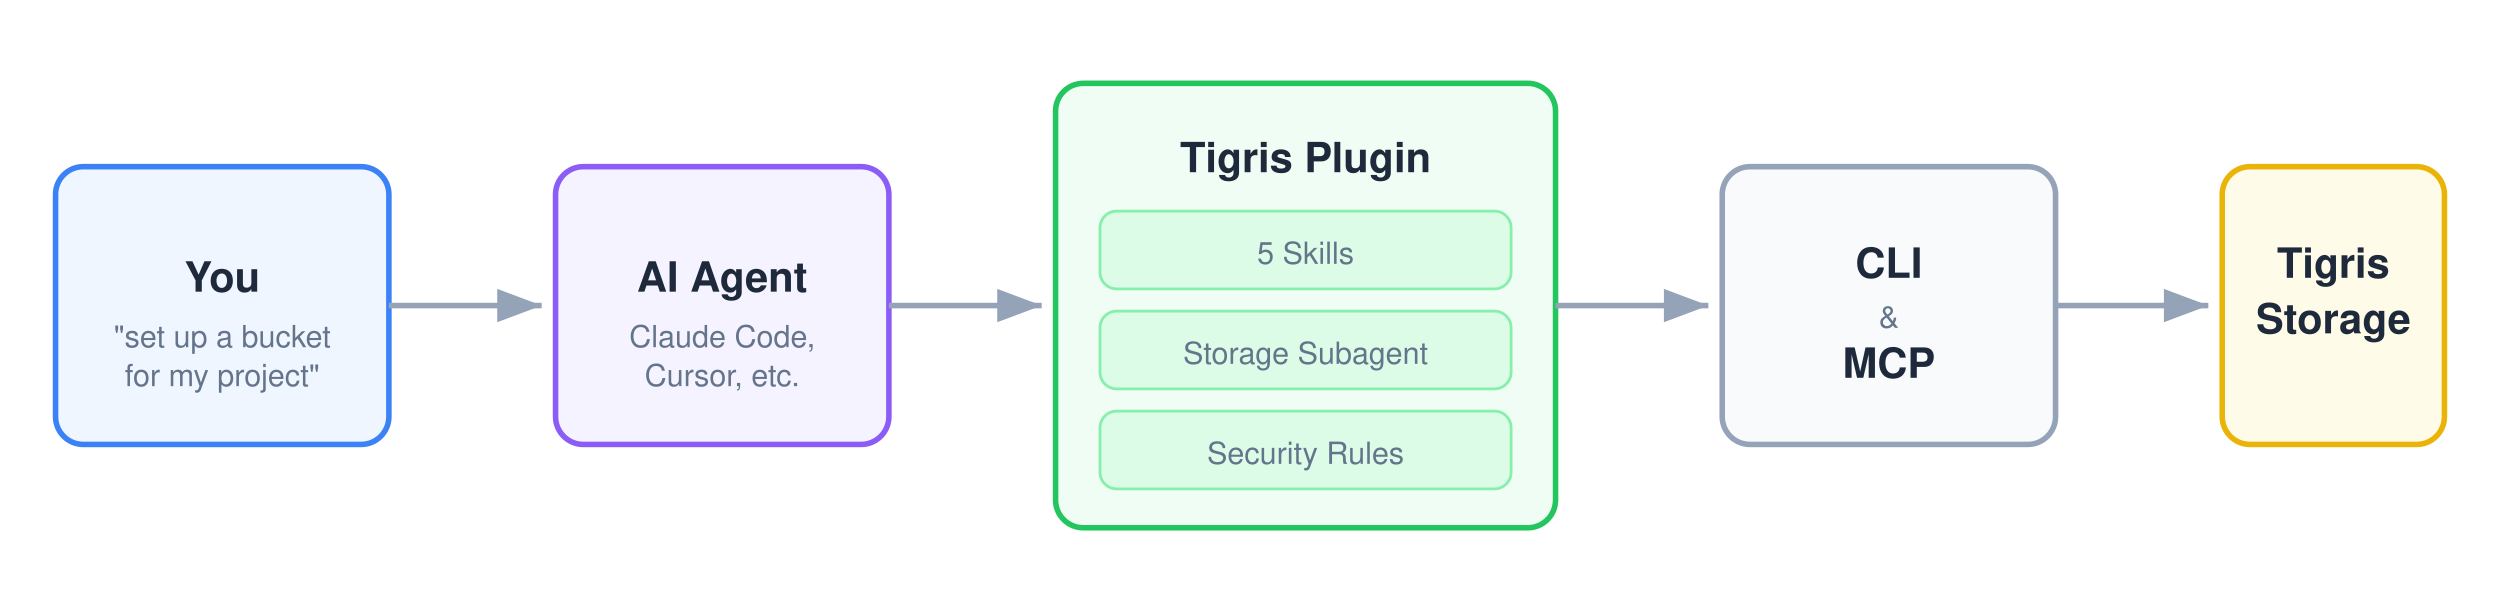
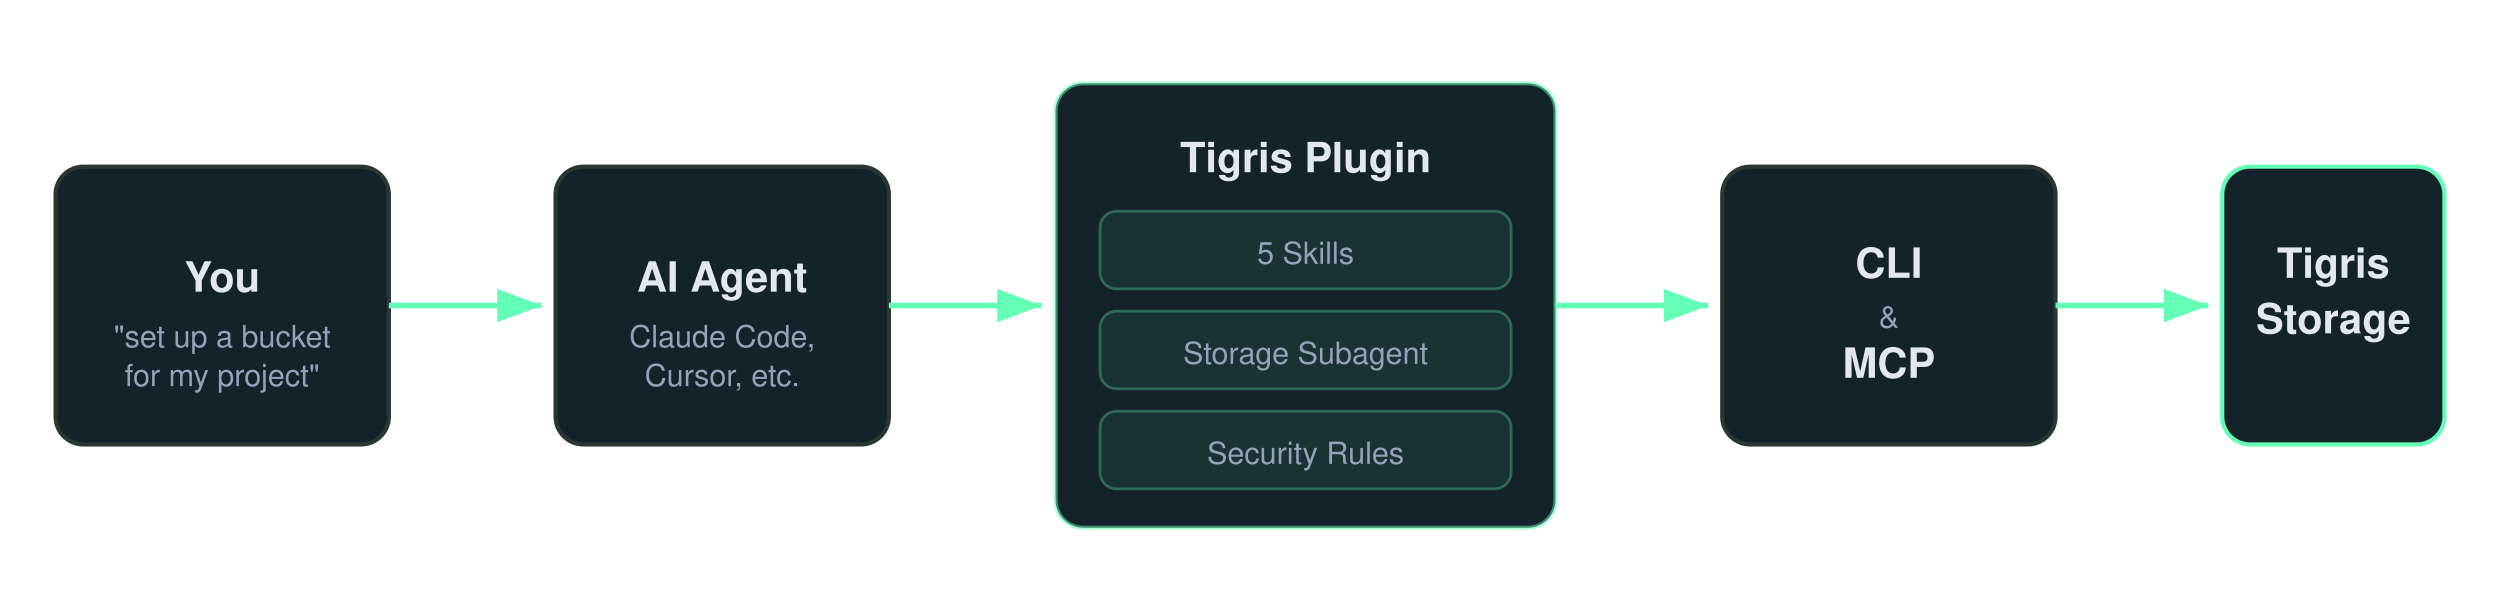
<svg xmlns="http://www.w3.org/2000/svg" viewBox="0 0 900 220" width="900" height="220" style="background: transparent;">
  <style>
-     text { font-family: -apple-system, BlinkMacSystemFont, "Segoe UI", Helvetica, Arial, sans-serif; }
-     .label { font-size: 15px; fill: #1e293b; font-weight: 600; }
-     .sublabel { font-size: 11px; fill: #64748b; }
-     .arrow { stroke: #94a3b8; stroke-width: 2; fill: none; marker-end: url(#arrowhead); }
-     .box { rx: 10; ry: 10; stroke-width: 2; }
+     text { font-family: "Hanken Grotesk", system-ui, -apple-system, "Segoe UI", Helvetica, Arial, sans-serif; }
+     .label { font-size: 15px; fill: #e2e8f0; font-weight: 600; }
+     .sublabel { font-size: 11px; fill: #94a3b8; }
+     .arrow { stroke: #62feb5; stroke-width: 2; fill: none; marker-end: url(#arrowhead); }
+     .box { rx: 10; ry: 10; stroke-width: 1.5; }
  </style>
  <defs>
    <marker id="arrowhead" markerWidth="8" markerHeight="6" refX="8" refY="3" orient="auto">
-       <polygon points="0 0, 8 3, 0 6" fill="#94a3b8" />
+       <polygon points="0 0, 8 3, 0 6" fill="#62feb5" />
    </marker>
  </defs>
-   <rect x="20" y="60" width="120" height="100" class="box" fill="#eff6ff" stroke="#3b82f6" />
+   <rect x="20" y="60" width="120" height="100" class="box" fill="#142229" stroke="#2a3731" />
  <text x="80" y="105" text-anchor="middle" class="label">You</text>
  <text x="80" y="125" text-anchor="middle" class="sublabel">"set up a bucket</text>
  <text x="80" y="139" text-anchor="middle" class="sublabel">for my project"</text>
  <line x1="140" y1="110" x2="195" y2="110" class="arrow" />
-   <rect x="200" y="60" width="120" height="100" class="box" fill="#f5f3ff" stroke="#8b5cf6" />
+   <rect x="200" y="60" width="120" height="100" class="box" fill="#142229" stroke="#2a3731" />
  <text x="260" y="105" text-anchor="middle" class="label">AI Agent</text>
  <text x="260" y="125" text-anchor="middle" class="sublabel">Claude Code,</text>
  <text x="260" y="139" text-anchor="middle" class="sublabel">Cursor, etc.</text>
  <line x1="320" y1="110" x2="375" y2="110" class="arrow" />
-   <rect x="380" y="30" width="180" height="160" class="box" fill="#f0fdf4" stroke="#22c55e" />
-   <text x="470" y="62" text-anchor="middle" class="label">Tigris Plugin</text>
-   <rect x="396" y="76" width="148" height="28" rx="6" ry="6" fill="#dcfce7" stroke="#86efac" stroke-width="1" />
-   <text x="470" y="95" text-anchor="middle" class="sublabel">5 Skills</text>
-   <rect x="396" y="112" width="148" height="28" rx="6" ry="6" fill="#dcfce7" stroke="#86efac" stroke-width="1" />
-   <text x="470" y="131" text-anchor="middle" class="sublabel">Storage Subagent</text>
-   <rect x="396" y="148" width="148" height="28" rx="6" ry="6" fill="#dcfce7" stroke="#86efac" stroke-width="1" />
-   <text x="470" y="167" text-anchor="middle" class="sublabel">Security Rules</text>
+   <rect x="380" y="30" width="180" height="160" class="box" fill="#142229" stroke="#62feb5" stroke-opacity="0.5" />
+   <text x="470" y="62" text-anchor="middle" class="label" fill="#62feb5">Tigris Plugin</text>
+   <rect x="396" y="76" width="148" height="28" rx="6" ry="6" fill="rgba(98,254,181,0.08)" stroke="rgba(98,254,181,0.3)" stroke-width="1" />
+   <text x="470" y="95" text-anchor="middle" class="sublabel" fill="#bac1be">5 Skills</text>
+   <rect x="396" y="112" width="148" height="28" rx="6" ry="6" fill="rgba(98,254,181,0.08)" stroke="rgba(98,254,181,0.3)" stroke-width="1" />
+   <text x="470" y="131" text-anchor="middle" class="sublabel" fill="#bac1be">Storage Subagent</text>
+   <rect x="396" y="148" width="148" height="28" rx="6" ry="6" fill="rgba(98,254,181,0.08)" stroke="rgba(98,254,181,0.3)" stroke-width="1" />
+   <text x="470" y="167" text-anchor="middle" class="sublabel" fill="#bac1be">Security Rules</text>
  <line x1="560" y1="110" x2="615" y2="110" class="arrow" />
-   <rect x="620" y="60" width="120" height="100" class="box" fill="#f8fafc" stroke="#94a3b8" />
+   <rect x="620" y="60" width="120" height="100" class="box" fill="#142229" stroke="#2a3731" />
  <text x="680" y="100" text-anchor="middle" class="label">CLI</text>
  <text x="680" y="118" text-anchor="middle" class="sublabel">&amp;</text>
  <text x="680" y="136" text-anchor="middle" class="label">MCP</text>
  <line x1="740" y1="110" x2="795" y2="110" class="arrow" />
-   <rect x="800" y="60" width="80" height="100" class="box" fill="#fefce8" stroke="#eab308" />
-   <text x="840" y="100" text-anchor="middle" class="label" font-size="13">Tigris</text>
-   <text x="840" y="120" text-anchor="middle" class="label" font-size="13">Storage</text>
+   <rect x="800" y="60" width="80" height="100" class="box" fill="#142229" stroke="#62feb5" />
+   <text x="840" y="100" text-anchor="middle" class="label" font-size="13" fill="#62feb5">Tigris</text>
+   <text x="840" y="120" text-anchor="middle" class="label" font-size="13" fill="#62feb5">Storage</text>
</svg>
